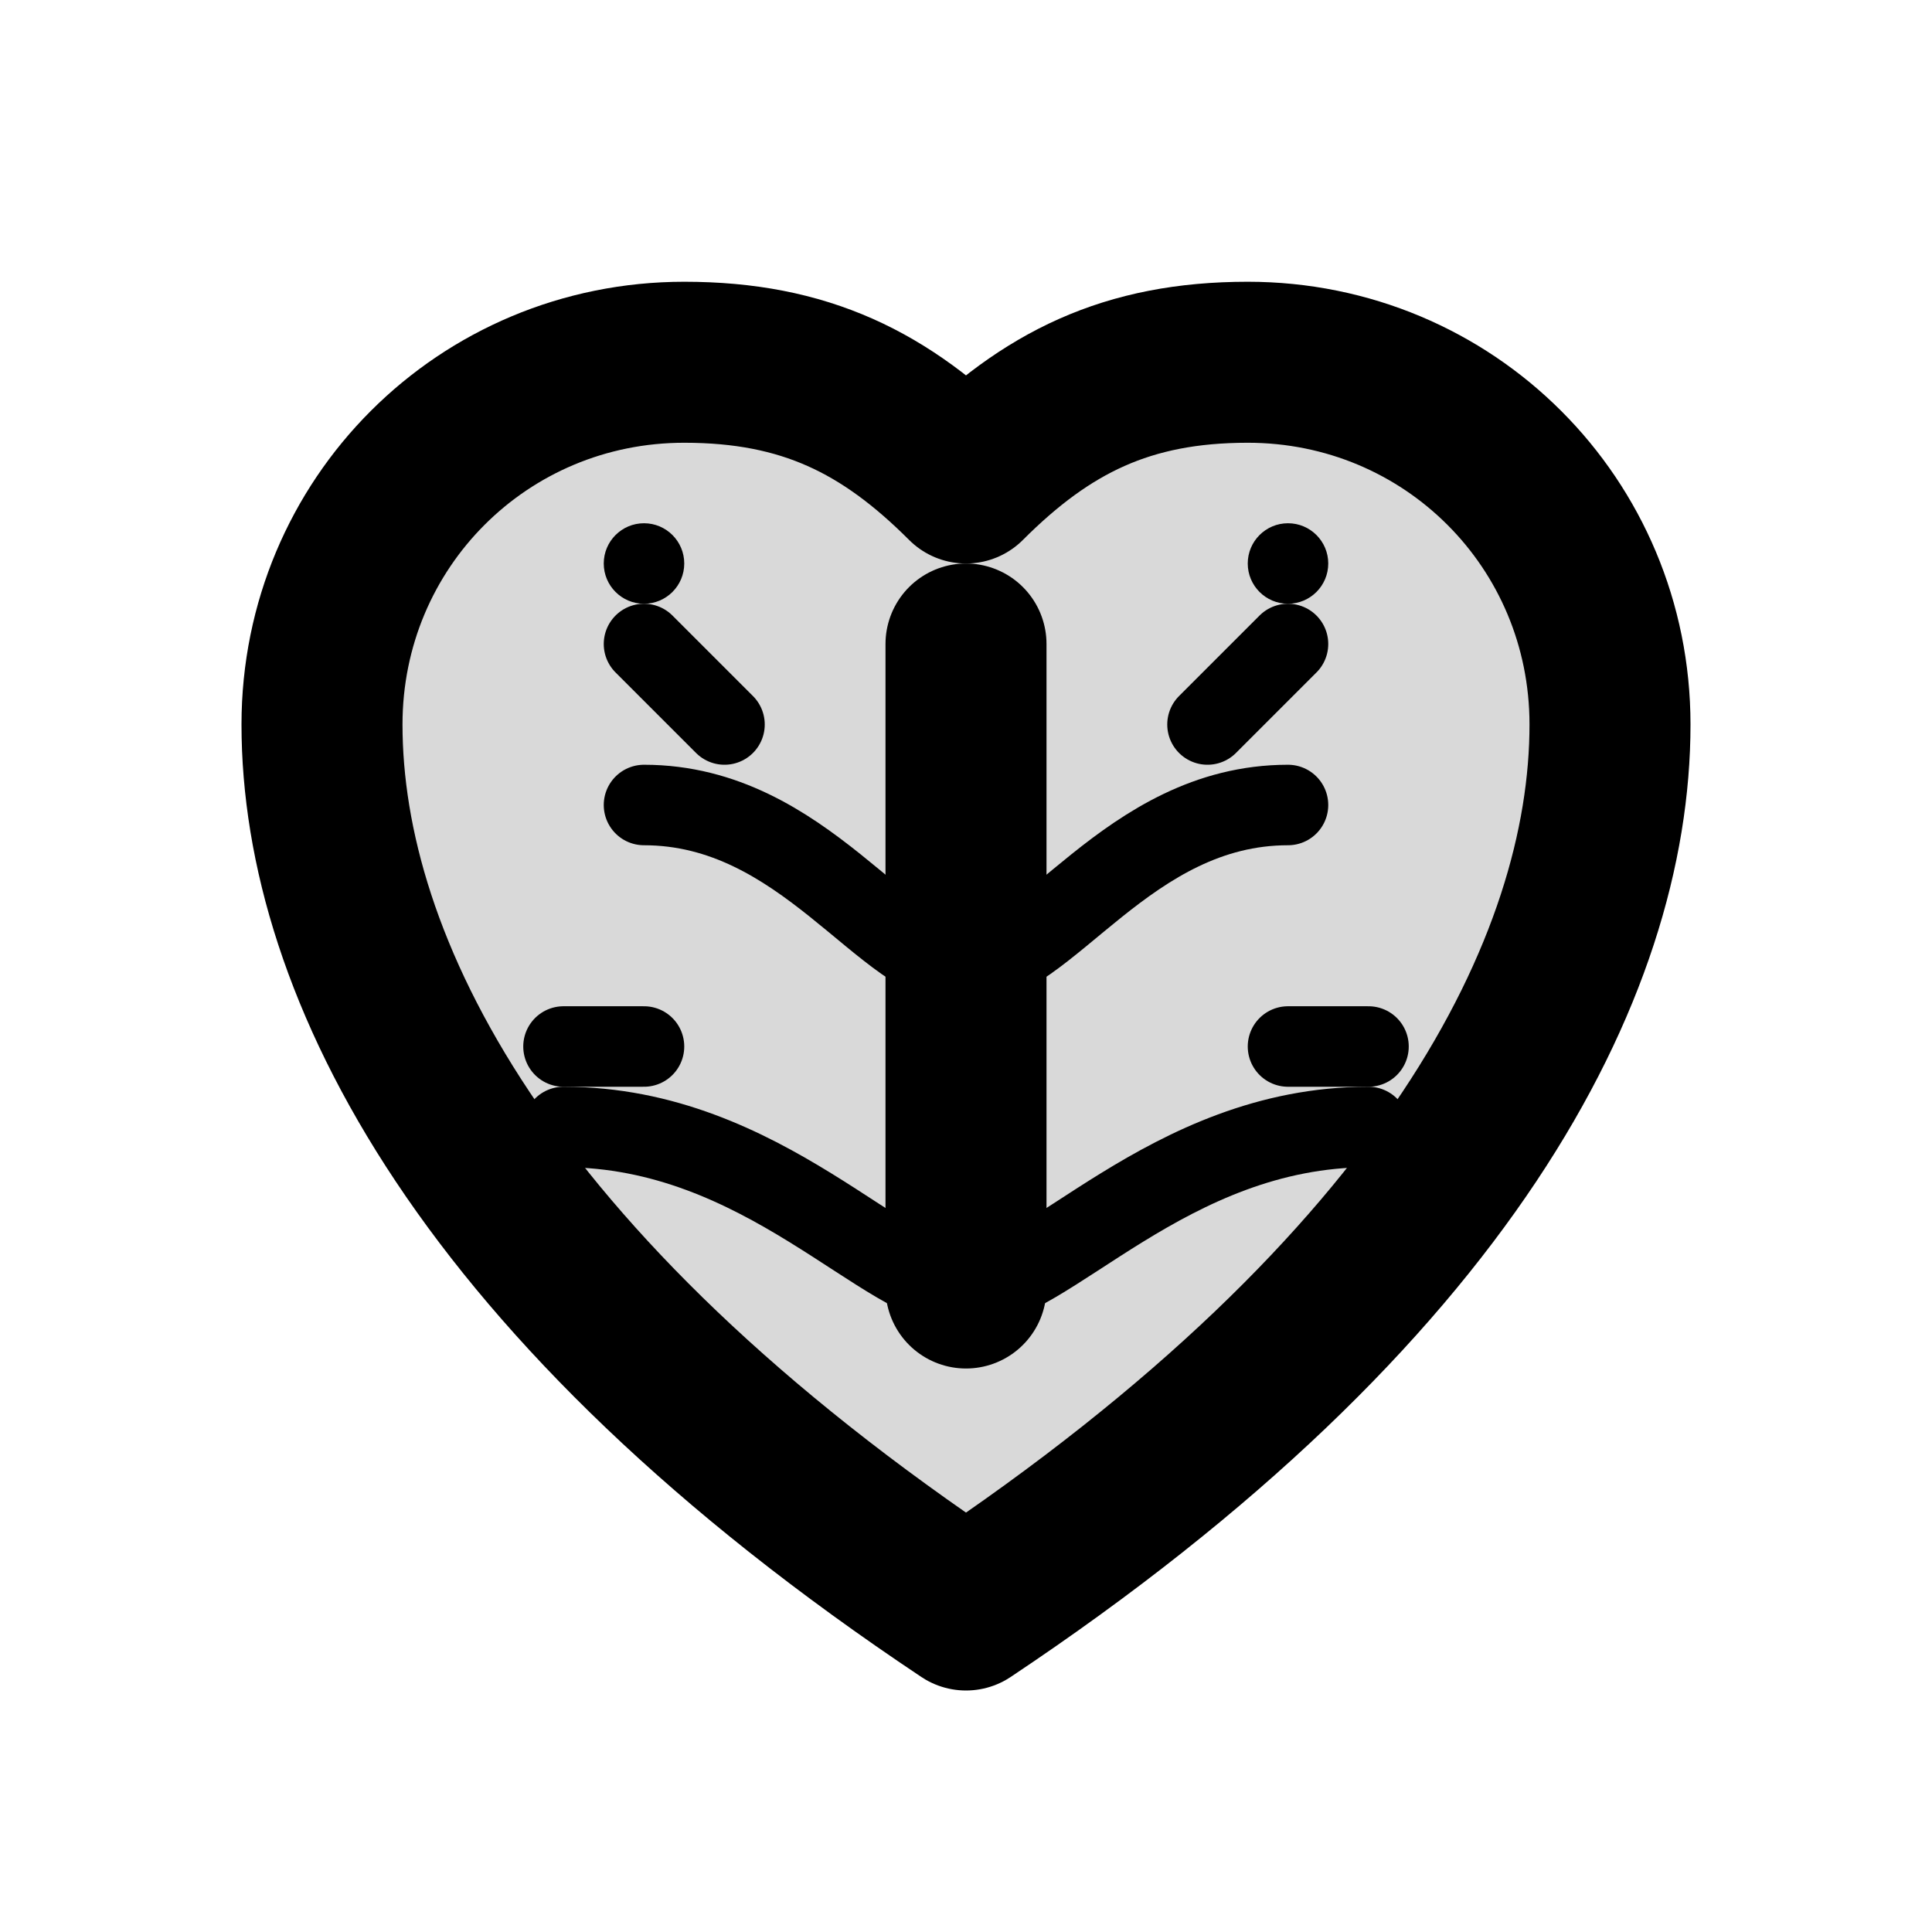
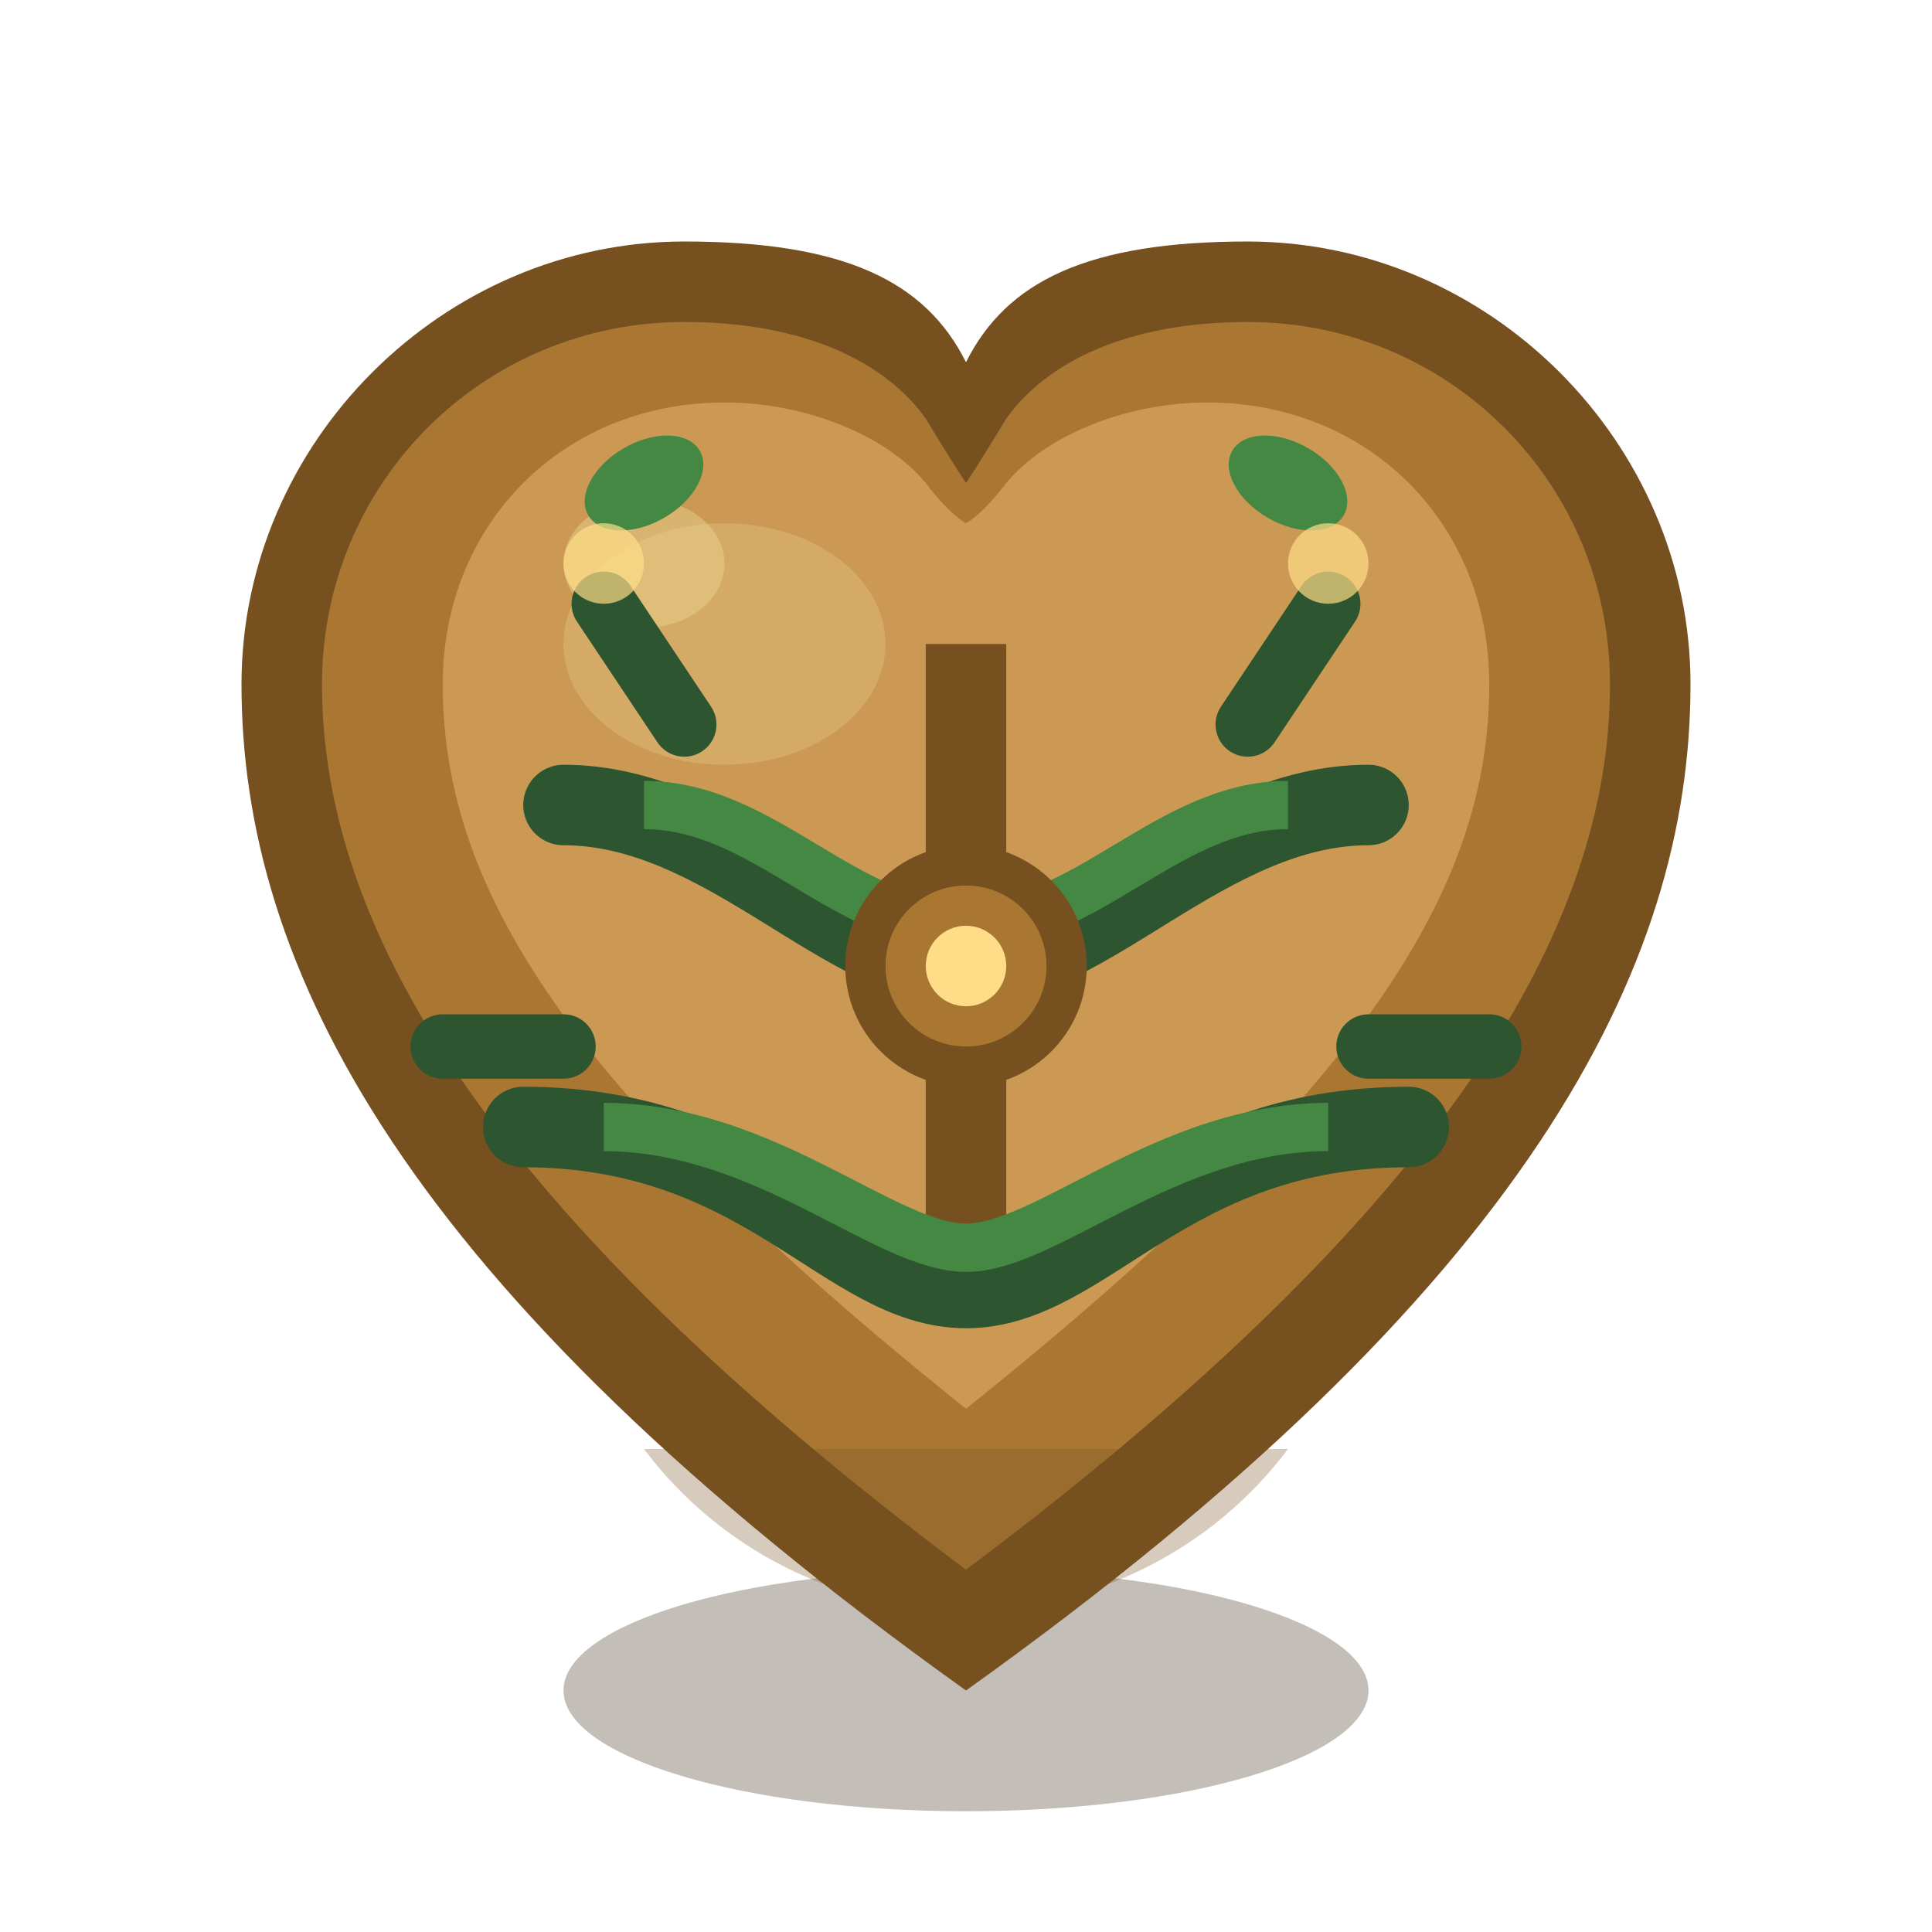
- <svg xmlns="http://www.w3.org/2000/svg" viewBox="0 0 24 24" fill="none">
-   <style>
-     .stroke { stroke: currentColor; stroke-width: 2; stroke-linecap: round; stroke-linejoin: round; fill: none; }
-     .metallic { fill: currentColor; fill-opacity: 0.15; }
-   </style>
-   <path class="stroke metallic" d="M12 20c-6-4-8-8-8-11 0-2.5 2-4.5 4.5-4.5 1.5 0 2.5.5 3.5 1.5 1-1 2-1.5 3.5-1.5 2.5 0 4.5 2 4.5 4.5 0 3-2 7-8 11z" />
-   <path class="stroke" d="M12 8v8" />
-   <path class="stroke" d="M8 10c2 0 3 2 4 2s2-2 4-2" style="stroke-width: 1;" />
-   <path class="stroke" d="M7 14c2.5 0 4 2 5 2s2.5-2 5-2" style="stroke-width: 1;" />
-   <path class="stroke" d="M9 9l-1-1M15 9l1-1M8 13l-1 0M16 13l1 0" style="stroke-width: 1;" />
-   <circle cx="12" cy="12" r="1" fill="currentColor" />
-   <circle cx="8" cy="7" r="0.5" fill="currentColor" />
-   <circle cx="16" cy="7" r="0.5" fill="currentColor" />
+ <svg xmlns="http://www.w3.org/2000/svg" viewBox="0 0 24 24">
+   <ellipse cx="12" cy="21" rx="5" ry="1.5" fill="#3a2510" opacity="0.3" />
+   <path d="M12 21c-7-5-9-9-9-12.5 0-3 2.5-5.5 5.5-5.5 2 0 3 .5 3.5 1.5 .5-1 1.5-1.5 3.5-1.5 3 0 5.5 2.5 5.5 5.5 0 3.5-2 7.5-9 12.5z" fill="#775020" />
+   <path d="M12 19.5c-6-4.5-8-8-8-11 0-2.5 2-4.5 4.5-4.5 1.5 0 2.5.5 3 1.2.3.5.5.8.5.8s.2-.3.5-.8c.5-.7 1.5-1.2 3-1.2 2.5 0 4.5 2 4.5 4.5 0 3-2 6.5-8 11z" fill="#aa7733" />
+   <path d="M12 17.5c-5-4-6.5-6.5-6.5-9 0-2 1.5-3.5 3.5-3.5 1 0 2 .4 2.5 1 .3.4.5.5.5.5s.2-.1.5-.5c.5-.6 1.5-1 2.5-1 2 0 3.5 1.5 3.5 3.5 0 2.5-1.5 5-6.5 9z" fill="#cc9955" />
+   <ellipse cx="9" cy="8" rx="2" ry="1.5" fill="#ddbb77" opacity="0.5" />
+   <ellipse cx="8" cy="7" rx="1" ry="0.8" fill="#eedd99" opacity="0.4" />
+   <path d="M12 8v8" fill="none" stroke="#775020" stroke-width="1" />
+   <path d="M7 10c2 0 3.5 2 5 2s3-2 5-2" fill="none" stroke="#2d5530" stroke-width="1" stroke-linecap="round" />
+   <path d="M6.5 14c3 0 4 2 5.5 2s2.5-2 5.5-2" fill="none" stroke="#2d5530" stroke-width="1" stroke-linecap="round" />
+   <path d="M8 10c1.5 0 2.5 1.5 4 1.5s2.5-1.5 4-1.5" fill="none" stroke="#448844" stroke-width="0.6" />
+   <path d="M7.5 14c2 0 3.5 1.5 4.5 1.5s2.5-1.5 4.5-1.5" fill="none" stroke="#448844" stroke-width="0.6" />
+   <g fill="none" stroke="#2d5530" stroke-width="0.8" stroke-linecap="round">
+     <path d="M8.5 9l-1-1.5" />
+     <path d="M15.5 9l1-1.5" />
+     <path d="M7 13l-1.5 0" />
+     <path d="M17 13l1.5 0" />
+   </g>
+   <circle cx="12" cy="12" r="1.5" fill="#775020" />
+   <circle cx="12" cy="12" r="1" fill="#aa7733" />
+   <circle cx="12" cy="12" r="0.5" fill="#ffdd88" />
+   <ellipse cx="8" cy="6" rx="0.8" ry="0.5" fill="#448844" transform="rotate(-30 8 6)" />
+   <ellipse cx="16" cy="6" rx="0.8" ry="0.5" fill="#448844" transform="rotate(30 16 6)" />
+   <circle cx="7.5" cy="7" r="0.5" fill="#ffdd88" opacity="0.7" />
+   <circle cx="16.5" cy="7" r="0.5" fill="#ffdd88" opacity="0.7" />
+   <path d="M8 18 A5 5 0 0 0 16 18" fill="#775020" opacity="0.3" />
</svg>
